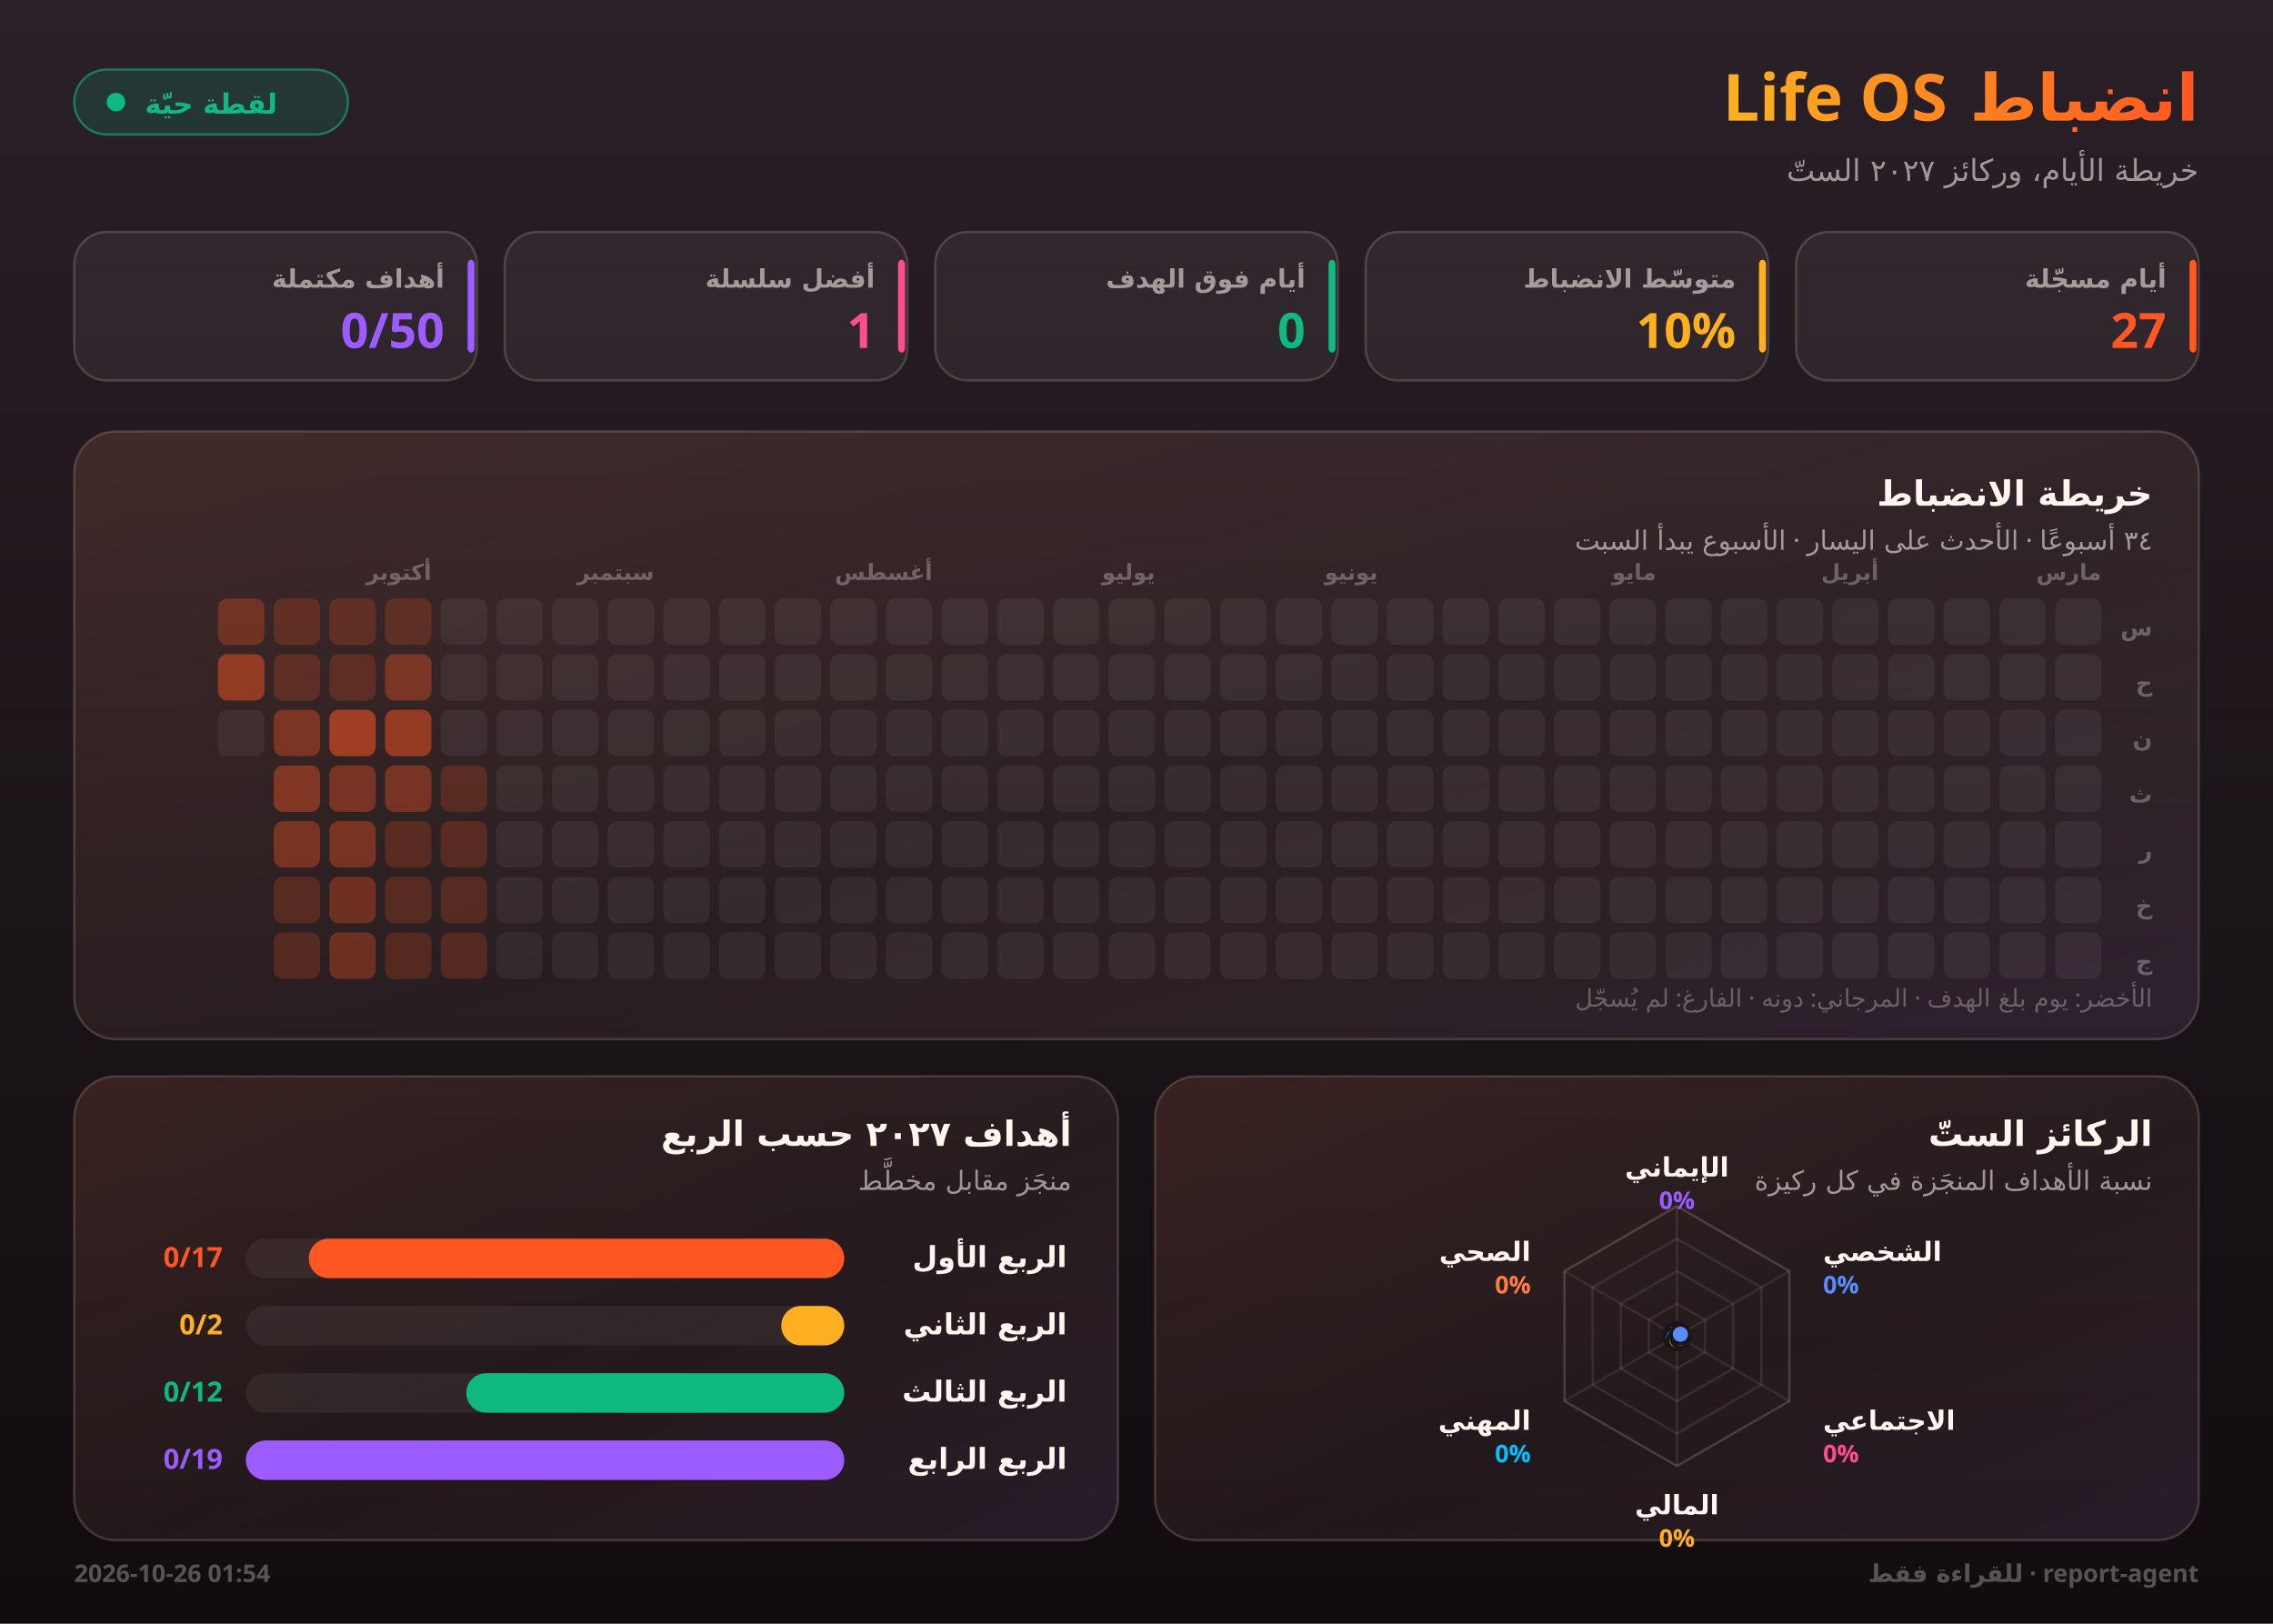
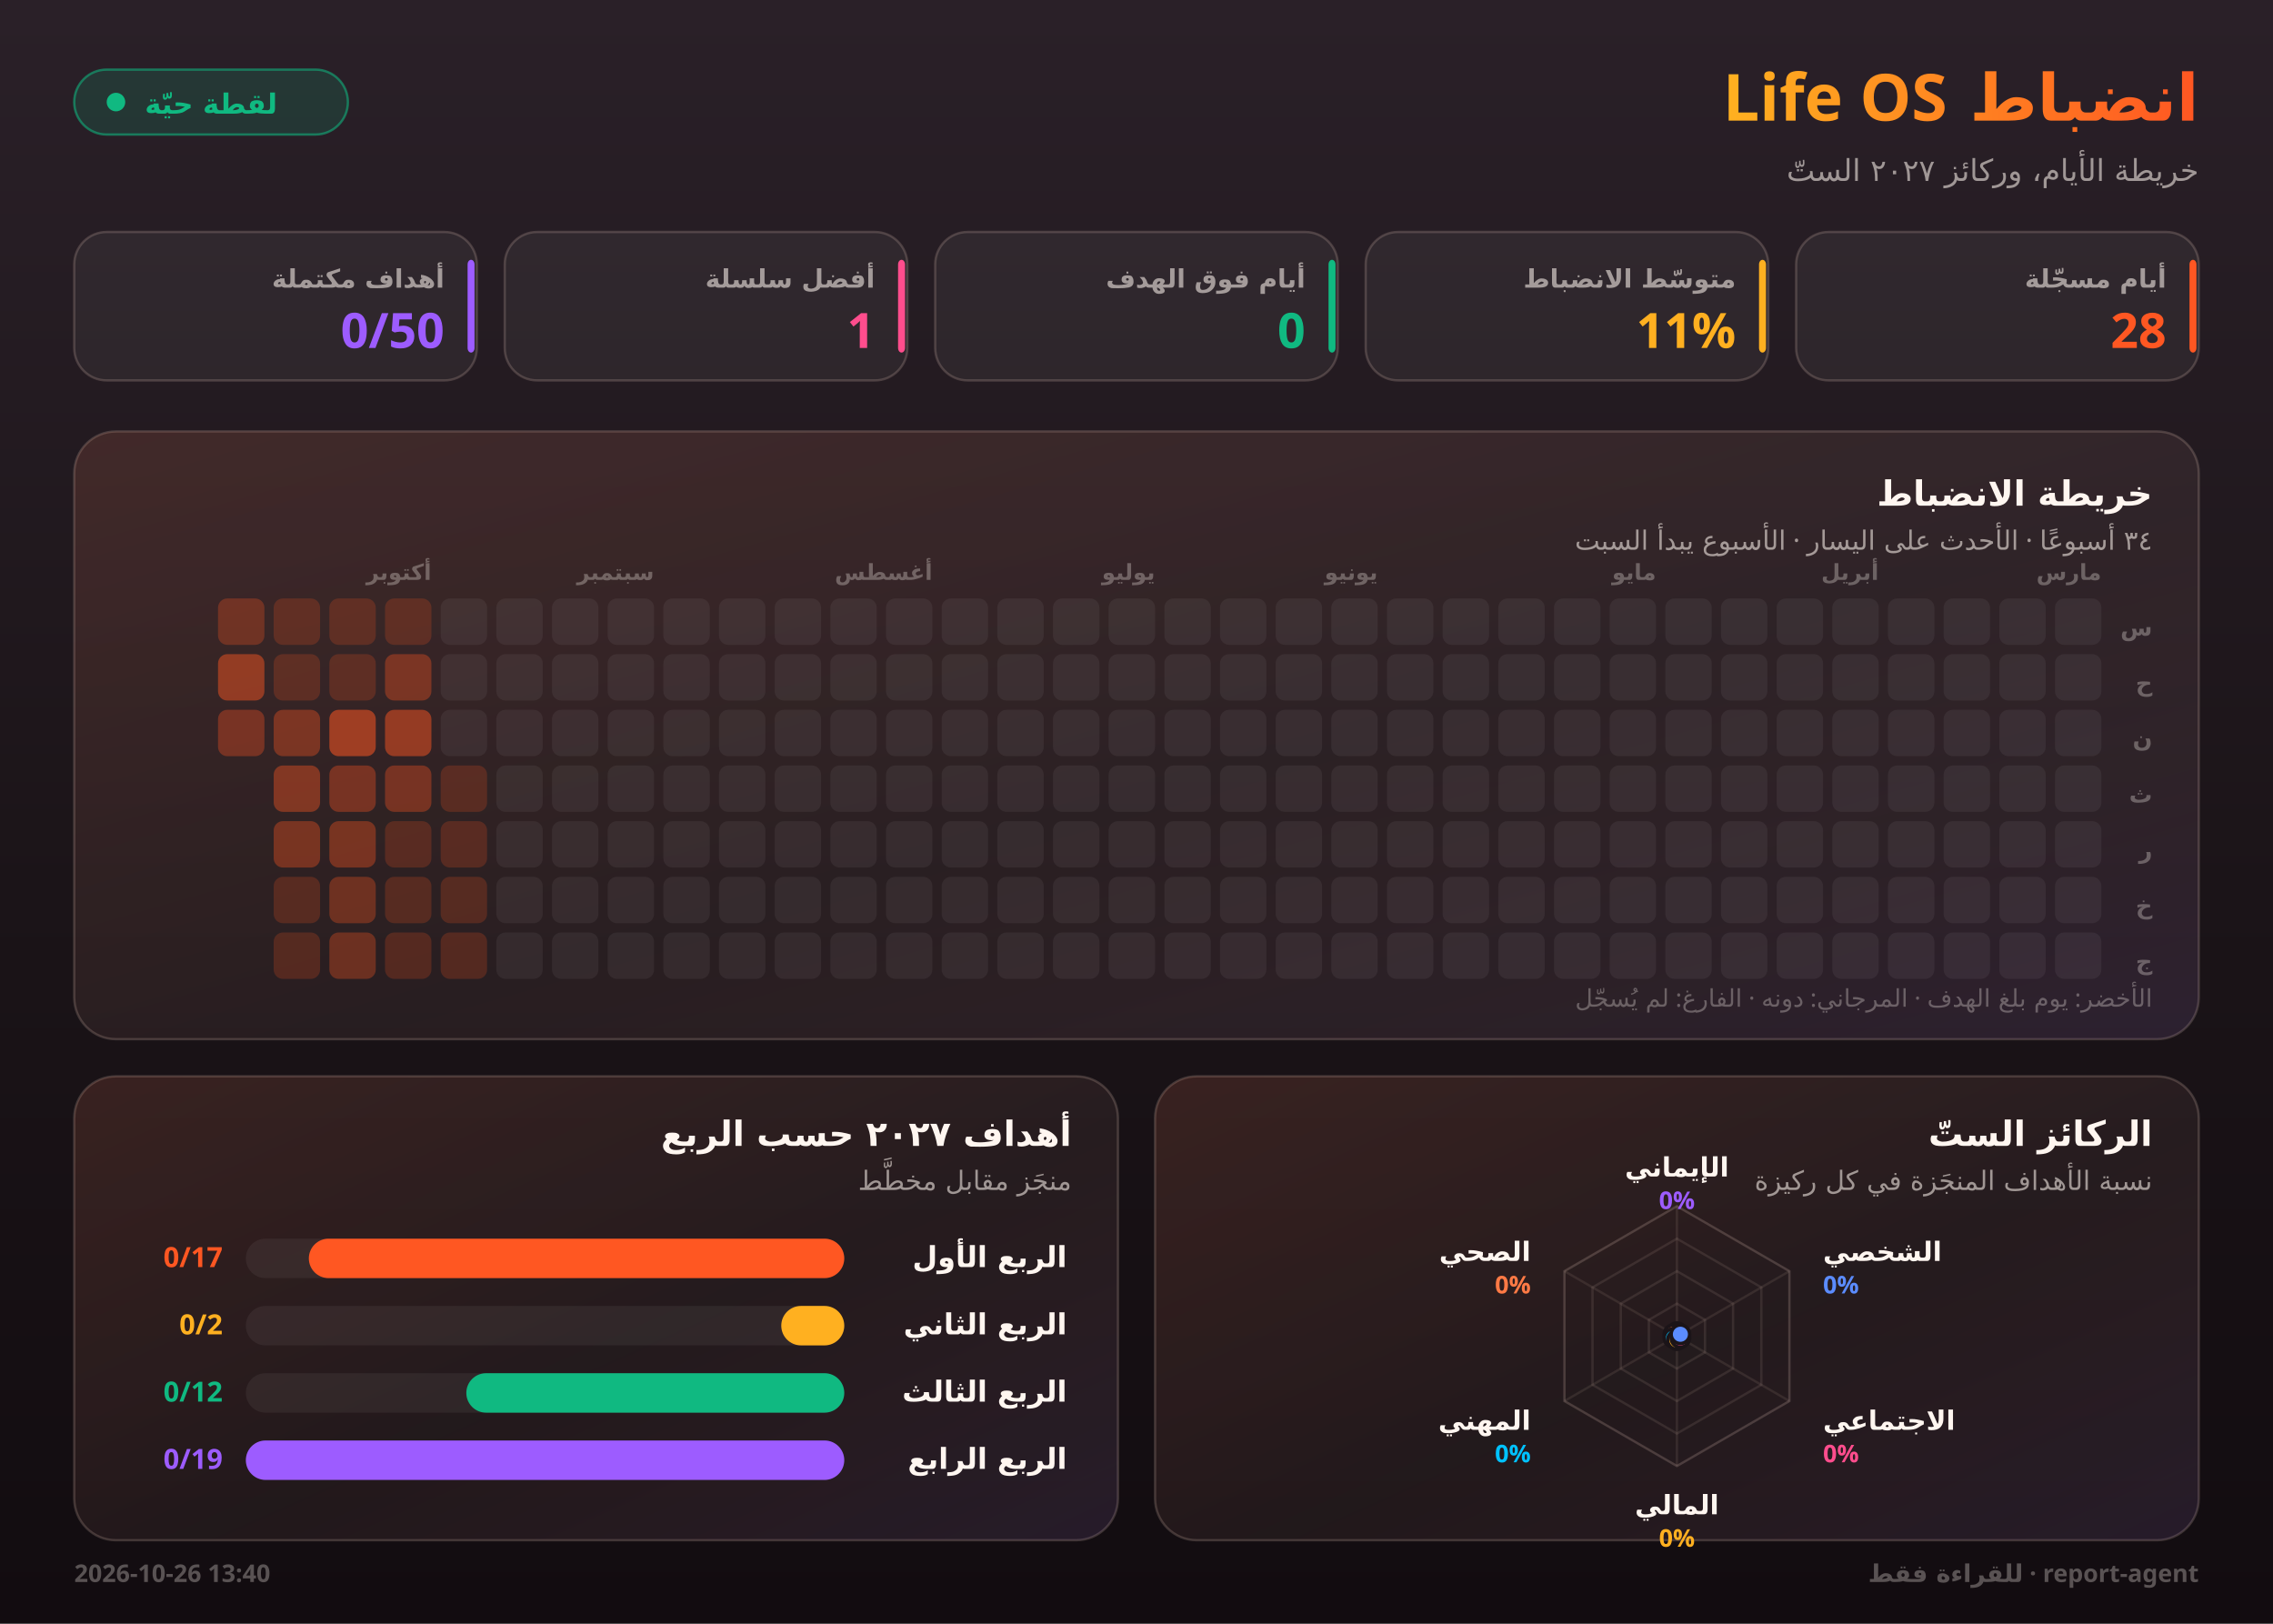
<svg xmlns="http://www.w3.org/2000/svg" width="980" height="700" viewBox="0 0 980 700" font-family="Tajawal, Cairo, 'Segoe UI', system-ui, sans-serif">
  <defs>
    <linearGradient id="sky" x1="0" y1="0" x2="0" y2="1">
      <stop offset="0%" stop-color="#2A2028" />
      <stop offset="55%" stop-color="#1B1418" />
      <stop offset="100%" stop-color="#120C10" />
    </linearGradient>
    <linearGradient id="sheen" x1="0" y1="0" x2="1" y2="1">
      <stop offset="0%" stop-color="#FF5722" stop-opacity="0.10" />
      <stop offset="55%" stop-color="#FF5722" stop-opacity="0.02" />
      <stop offset="100%" stop-color="#9D5CFF" stop-opacity="0.07" />
    </linearGradient>
    <linearGradient id="title" x1="1" y1="0" x2="0" y2="0">
      <stop offset="0%" stop-color="#FF5722" />
      <stop offset="100%" stop-color="#FFB020" />
    </linearGradient>
  </defs>
  <rect width="980" height="700" fill="url(#sky)" />
  <text x="948" y="52" fill="url(#title)" font-size="28" font-weight="800" text-anchor="start" style="direction:rtl;unicode-bidi:isolate">انضباط Life OS</text>
  <text x="948" y="78" fill="rgba(255,246,240,0.56)" font-size="13" font-weight="500" text-anchor="start" style="direction:rtl;unicode-bidi:isolate">خريطة الأيام، وركائز ٢٠٢٧ الستّ</text>
  <rect x="32" y="30" width="118" height="28" rx="14" fill="#10B981" fill-opacity="0.16" stroke="#10B981" stroke-opacity="0.55" />
  <circle cx="50" cy="44" r="4" fill="#10B981" />
  <text x="91" y="49" fill="#10B981" font-size="12" font-weight="700" text-anchor="middle" style="direction:rtl;unicode-bidi:isolate">لقطة حيّة</text>
  <rect x="774.4" y="100" width="173.6" height="64" rx="14" fill="rgba(255,255,255,0.05)" stroke="rgba(255,225,210,0.18)" />
  <rect x="944" y="112" width="3" height="40" rx="2" fill="#FF5722" />
  <text x="934" y="124" fill="rgba(255,246,240,0.56)" font-size="11" font-weight="600" text-anchor="start" style="direction:rtl;unicode-bidi:isolate">أيام مسجّلة</text>
-   <text x="934" y="150" fill="#FF5722" font-size="21" font-weight="800" text-anchor="end" style="direction:ltr;unicode-bidi:isolate">27</text>
+   <text x="934" y="150" fill="#FF5722" font-size="21" font-weight="800" text-anchor="end" style="direction:ltr;unicode-bidi:isolate">28</text>
  <rect x="588.8" y="100" width="173.6" height="64" rx="14" fill="rgba(255,255,255,0.05)" stroke="rgba(255,225,210,0.18)" />
  <rect x="758.4" y="112" width="3" height="40" rx="2" fill="#FFB020" />
  <text x="748.4" y="124" fill="rgba(255,246,240,0.56)" font-size="11" font-weight="600" text-anchor="start" style="direction:rtl;unicode-bidi:isolate">متوسّط الانضباط</text>
-   <text x="748.4" y="150" fill="#FFB020" font-size="21" font-weight="800" text-anchor="end" style="direction:ltr;unicode-bidi:isolate">10%</text>
+   <text x="748.4" y="150" fill="#FFB020" font-size="21" font-weight="800" text-anchor="end" style="direction:ltr;unicode-bidi:isolate">11%</text>
  <rect x="403.2" y="100" width="173.6" height="64" rx="14" fill="rgba(255,255,255,0.05)" stroke="rgba(255,225,210,0.18)" />
  <rect x="572.8" y="112" width="3" height="40" rx="2" fill="#10B981" />
  <text x="562.8" y="124" fill="rgba(255,246,240,0.56)" font-size="11" font-weight="600" text-anchor="start" style="direction:rtl;unicode-bidi:isolate">أيام فوق الهدف</text>
  <text x="562.8" y="150" fill="#10B981" font-size="21" font-weight="800" text-anchor="end" style="direction:ltr;unicode-bidi:isolate">0</text>
  <rect x="217.6" y="100" width="173.6" height="64" rx="14" fill="rgba(255,255,255,0.05)" stroke="rgba(255,225,210,0.18)" />
  <rect x="387.2" y="112" width="3" height="40" rx="2" fill="#FF4D8D" />
  <text x="377.2" y="124" fill="rgba(255,246,240,0.56)" font-size="11" font-weight="600" text-anchor="start" style="direction:rtl;unicode-bidi:isolate">أفضل سلسلة</text>
  <text x="377.2" y="150" fill="#FF4D8D" font-size="21" font-weight="800" text-anchor="end" style="direction:ltr;unicode-bidi:isolate">1</text>
  <rect x="32" y="100" width="173.6" height="64" rx="14" fill="rgba(255,255,255,0.05)" stroke="rgba(255,225,210,0.18)" />
  <rect x="201.6" y="112" width="3" height="40" rx="2" fill="#9D5CFF" />
  <text x="191.6" y="124" fill="rgba(255,246,240,0.56)" font-size="11" font-weight="600" text-anchor="start" style="direction:rtl;unicode-bidi:isolate">أهداف مكتملة</text>
  <text x="191.6" y="150" fill="#9D5CFF" font-size="21" font-weight="800" text-anchor="end" style="direction:ltr;unicode-bidi:isolate">0/50</text>
  <g>
    <rect x="32" y="186" width="916" height="262" rx="18" fill="rgba(255,255,255,0.045)" stroke="rgba(255,225,210,0.18)" />
    <rect x="32" y="186" width="916" height="262" rx="18" fill="url(#sheen)" />
  </g>
  <text x="928" y="218" fill="#FFF6F0" font-size="15" font-weight="700" text-anchor="start" style="direction:rtl;unicode-bidi:isolate">خريطة الانضباط</text>
  <text x="928" y="237" fill="rgba(255,246,240,0.56)" font-size="11.5" font-weight="500" text-anchor="start" style="direction:rtl;unicode-bidi:isolate">٣٤ أسبوعًا · الأحدث على اليسار · الأسبوع يبدأ السبت</text>
  <text x="928" y="274" fill="rgba(255,246,240,0.30)" font-size="10" font-weight="600" text-anchor="start" style="direction:rtl;unicode-bidi:isolate">س</text>
  <text x="928" y="298" fill="rgba(255,246,240,0.30)" font-size="10" font-weight="600" text-anchor="start" style="direction:rtl;unicode-bidi:isolate">ح</text>
  <text x="928" y="322" fill="rgba(255,246,240,0.30)" font-size="10" font-weight="600" text-anchor="start" style="direction:rtl;unicode-bidi:isolate">ن</text>
  <text x="928" y="346" fill="rgba(255,246,240,0.30)" font-size="10" font-weight="600" text-anchor="start" style="direction:rtl;unicode-bidi:isolate">ث</text>
  <text x="928" y="370" fill="rgba(255,246,240,0.30)" font-size="10" font-weight="600" text-anchor="start" style="direction:rtl;unicode-bidi:isolate">ر</text>
  <text x="928" y="394" fill="rgba(255,246,240,0.30)" font-size="10" font-weight="600" text-anchor="start" style="direction:rtl;unicode-bidi:isolate">خ</text>
  <text x="928" y="418" fill="rgba(255,246,240,0.30)" font-size="10" font-weight="600" text-anchor="start" style="direction:rtl;unicode-bidi:isolate">ج</text>
  <text x="906" y="250" fill="rgba(255,246,240,0.30)" font-size="9.5" font-weight="600" text-anchor="start" style="direction:rtl;unicode-bidi:isolate">مارس</text>
  <rect x="886" y="258" width="20" height="20" rx="4" fill="rgba(255,255,255,0.055)" fill-opacity="1.00" />
  <rect x="886" y="282" width="20" height="20" rx="4" fill="rgba(255,255,255,0.055)" fill-opacity="1.00" />
  <rect x="886" y="306" width="20" height="20" rx="4" fill="rgba(255,255,255,0.055)" fill-opacity="1.00" />
  <rect x="886" y="330" width="20" height="20" rx="4" fill="rgba(255,255,255,0.055)" fill-opacity="1.00" />
  <rect x="886" y="354" width="20" height="20" rx="4" fill="rgba(255,255,255,0.055)" fill-opacity="1.00" />
  <rect x="886" y="378" width="20" height="20" rx="4" fill="rgba(255,255,255,0.055)" fill-opacity="1.00" />
  <rect x="886" y="402" width="20" height="20" rx="4" fill="rgba(255,255,255,0.055)" fill-opacity="1.00" />
  <rect x="862" y="258" width="20" height="20" rx="4" fill="rgba(255,255,255,0.055)" fill-opacity="1.00" />
  <rect x="862" y="282" width="20" height="20" rx="4" fill="rgba(255,255,255,0.055)" fill-opacity="1.00" />
  <rect x="862" y="306" width="20" height="20" rx="4" fill="rgba(255,255,255,0.055)" fill-opacity="1.00" />
  <rect x="862" y="330" width="20" height="20" rx="4" fill="rgba(255,255,255,0.055)" fill-opacity="1.00" />
  <rect x="862" y="354" width="20" height="20" rx="4" fill="rgba(255,255,255,0.055)" fill-opacity="1.00" />
  <rect x="862" y="378" width="20" height="20" rx="4" fill="rgba(255,255,255,0.055)" fill-opacity="1.00" />
  <rect x="862" y="402" width="20" height="20" rx="4" fill="rgba(255,255,255,0.055)" fill-opacity="1.00" />
  <rect x="838" y="258" width="20" height="20" rx="4" fill="rgba(255,255,255,0.055)" fill-opacity="1.00" />
  <rect x="838" y="282" width="20" height="20" rx="4" fill="rgba(255,255,255,0.055)" fill-opacity="1.00" />
  <rect x="838" y="306" width="20" height="20" rx="4" fill="rgba(255,255,255,0.055)" fill-opacity="1.00" />
  <rect x="838" y="330" width="20" height="20" rx="4" fill="rgba(255,255,255,0.055)" fill-opacity="1.00" />
  <rect x="838" y="354" width="20" height="20" rx="4" fill="rgba(255,255,255,0.055)" fill-opacity="1.00" />
  <rect x="838" y="378" width="20" height="20" rx="4" fill="rgba(255,255,255,0.055)" fill-opacity="1.00" />
  <rect x="838" y="402" width="20" height="20" rx="4" fill="rgba(255,255,255,0.055)" fill-opacity="1.00" />
  <rect x="814" y="258" width="20" height="20" rx="4" fill="rgba(255,255,255,0.055)" fill-opacity="1.00" />
  <rect x="814" y="282" width="20" height="20" rx="4" fill="rgba(255,255,255,0.055)" fill-opacity="1.00" />
  <rect x="814" y="306" width="20" height="20" rx="4" fill="rgba(255,255,255,0.055)" fill-opacity="1.00" />
  <rect x="814" y="330" width="20" height="20" rx="4" fill="rgba(255,255,255,0.055)" fill-opacity="1.00" />
  <rect x="814" y="354" width="20" height="20" rx="4" fill="rgba(255,255,255,0.055)" fill-opacity="1.00" />
  <rect x="814" y="378" width="20" height="20" rx="4" fill="rgba(255,255,255,0.055)" fill-opacity="1.00" />
  <rect x="814" y="402" width="20" height="20" rx="4" fill="rgba(255,255,255,0.055)" fill-opacity="1.00" />
  <text x="810" y="250" fill="rgba(255,246,240,0.30)" font-size="9.5" font-weight="600" text-anchor="start" style="direction:rtl;unicode-bidi:isolate">أبريل</text>
  <rect x="790" y="258" width="20" height="20" rx="4" fill="rgba(255,255,255,0.055)" fill-opacity="1.00" />
  <rect x="790" y="282" width="20" height="20" rx="4" fill="rgba(255,255,255,0.055)" fill-opacity="1.00" />
  <rect x="790" y="306" width="20" height="20" rx="4" fill="rgba(255,255,255,0.055)" fill-opacity="1.00" />
  <rect x="790" y="330" width="20" height="20" rx="4" fill="rgba(255,255,255,0.055)" fill-opacity="1.00" />
  <rect x="790" y="354" width="20" height="20" rx="4" fill="rgba(255,255,255,0.055)" fill-opacity="1.00" />
  <rect x="790" y="378" width="20" height="20" rx="4" fill="rgba(255,255,255,0.055)" fill-opacity="1.00" />
  <rect x="790" y="402" width="20" height="20" rx="4" fill="rgba(255,255,255,0.055)" fill-opacity="1.00" />
  <rect x="766" y="258" width="20" height="20" rx="4" fill="rgba(255,255,255,0.055)" fill-opacity="1.00" />
  <rect x="766" y="282" width="20" height="20" rx="4" fill="rgba(255,255,255,0.055)" fill-opacity="1.00" />
  <rect x="766" y="306" width="20" height="20" rx="4" fill="rgba(255,255,255,0.055)" fill-opacity="1.00" />
  <rect x="766" y="330" width="20" height="20" rx="4" fill="rgba(255,255,255,0.055)" fill-opacity="1.00" />
  <rect x="766" y="354" width="20" height="20" rx="4" fill="rgba(255,255,255,0.055)" fill-opacity="1.00" />
  <rect x="766" y="378" width="20" height="20" rx="4" fill="rgba(255,255,255,0.055)" fill-opacity="1.00" />
  <rect x="766" y="402" width="20" height="20" rx="4" fill="rgba(255,255,255,0.055)" fill-opacity="1.00" />
  <rect x="742" y="258" width="20" height="20" rx="4" fill="rgba(255,255,255,0.055)" fill-opacity="1.00" />
  <rect x="742" y="282" width="20" height="20" rx="4" fill="rgba(255,255,255,0.055)" fill-opacity="1.00" />
  <rect x="742" y="306" width="20" height="20" rx="4" fill="rgba(255,255,255,0.055)" fill-opacity="1.00" />
  <rect x="742" y="330" width="20" height="20" rx="4" fill="rgba(255,255,255,0.055)" fill-opacity="1.00" />
  <rect x="742" y="354" width="20" height="20" rx="4" fill="rgba(255,255,255,0.055)" fill-opacity="1.00" />
  <rect x="742" y="378" width="20" height="20" rx="4" fill="rgba(255,255,255,0.055)" fill-opacity="1.00" />
  <rect x="742" y="402" width="20" height="20" rx="4" fill="rgba(255,255,255,0.055)" fill-opacity="1.00" />
  <rect x="718" y="258" width="20" height="20" rx="4" fill="rgba(255,255,255,0.055)" fill-opacity="1.00" />
  <rect x="718" y="282" width="20" height="20" rx="4" fill="rgba(255,255,255,0.055)" fill-opacity="1.00" />
  <rect x="718" y="306" width="20" height="20" rx="4" fill="rgba(255,255,255,0.055)" fill-opacity="1.00" />
  <rect x="718" y="330" width="20" height="20" rx="4" fill="rgba(255,255,255,0.055)" fill-opacity="1.00" />
  <rect x="718" y="354" width="20" height="20" rx="4" fill="rgba(255,255,255,0.055)" fill-opacity="1.00" />
  <rect x="718" y="378" width="20" height="20" rx="4" fill="rgba(255,255,255,0.055)" fill-opacity="1.00" />
  <rect x="718" y="402" width="20" height="20" rx="4" fill="rgba(255,255,255,0.055)" fill-opacity="1.00" />
  <text x="714" y="250" fill="rgba(255,246,240,0.30)" font-size="9.5" font-weight="600" text-anchor="start" style="direction:rtl;unicode-bidi:isolate">مايو</text>
  <rect x="694" y="258" width="20" height="20" rx="4" fill="rgba(255,255,255,0.055)" fill-opacity="1.00" />
  <rect x="694" y="282" width="20" height="20" rx="4" fill="rgba(255,255,255,0.055)" fill-opacity="1.00" />
  <rect x="694" y="306" width="20" height="20" rx="4" fill="rgba(255,255,255,0.055)" fill-opacity="1.00" />
  <rect x="694" y="330" width="20" height="20" rx="4" fill="rgba(255,255,255,0.055)" fill-opacity="1.00" />
  <rect x="694" y="354" width="20" height="20" rx="4" fill="rgba(255,255,255,0.055)" fill-opacity="1.00" />
  <rect x="694" y="378" width="20" height="20" rx="4" fill="rgba(255,255,255,0.055)" fill-opacity="1.00" />
  <rect x="694" y="402" width="20" height="20" rx="4" fill="rgba(255,255,255,0.055)" fill-opacity="1.00" />
  <rect x="670" y="258" width="20" height="20" rx="4" fill="rgba(255,255,255,0.055)" fill-opacity="1.00" />
  <rect x="670" y="282" width="20" height="20" rx="4" fill="rgba(255,255,255,0.055)" fill-opacity="1.00" />
  <rect x="670" y="306" width="20" height="20" rx="4" fill="rgba(255,255,255,0.055)" fill-opacity="1.00" />
  <rect x="670" y="330" width="20" height="20" rx="4" fill="rgba(255,255,255,0.055)" fill-opacity="1.00" />
  <rect x="670" y="354" width="20" height="20" rx="4" fill="rgba(255,255,255,0.055)" fill-opacity="1.00" />
  <rect x="670" y="378" width="20" height="20" rx="4" fill="rgba(255,255,255,0.055)" fill-opacity="1.00" />
  <rect x="670" y="402" width="20" height="20" rx="4" fill="rgba(255,255,255,0.055)" fill-opacity="1.00" />
  <rect x="646" y="258" width="20" height="20" rx="4" fill="rgba(255,255,255,0.055)" fill-opacity="1.00" />
  <rect x="646" y="282" width="20" height="20" rx="4" fill="rgba(255,255,255,0.055)" fill-opacity="1.00" />
  <rect x="646" y="306" width="20" height="20" rx="4" fill="rgba(255,255,255,0.055)" fill-opacity="1.00" />
  <rect x="646" y="330" width="20" height="20" rx="4" fill="rgba(255,255,255,0.055)" fill-opacity="1.00" />
  <rect x="646" y="354" width="20" height="20" rx="4" fill="rgba(255,255,255,0.055)" fill-opacity="1.00" />
  <rect x="646" y="378" width="20" height="20" rx="4" fill="rgba(255,255,255,0.055)" fill-opacity="1.00" />
  <rect x="646" y="402" width="20" height="20" rx="4" fill="rgba(255,255,255,0.055)" fill-opacity="1.00" />
  <rect x="622" y="258" width="20" height="20" rx="4" fill="rgba(255,255,255,0.055)" fill-opacity="1.00" />
  <rect x="622" y="282" width="20" height="20" rx="4" fill="rgba(255,255,255,0.055)" fill-opacity="1.00" />
  <rect x="622" y="306" width="20" height="20" rx="4" fill="rgba(255,255,255,0.055)" fill-opacity="1.00" />
  <rect x="622" y="330" width="20" height="20" rx="4" fill="rgba(255,255,255,0.055)" fill-opacity="1.00" />
  <rect x="622" y="354" width="20" height="20" rx="4" fill="rgba(255,255,255,0.055)" fill-opacity="1.00" />
  <rect x="622" y="378" width="20" height="20" rx="4" fill="rgba(255,255,255,0.055)" fill-opacity="1.00" />
  <rect x="622" y="402" width="20" height="20" rx="4" fill="rgba(255,255,255,0.055)" fill-opacity="1.00" />
  <rect x="598" y="258" width="20" height="20" rx="4" fill="rgba(255,255,255,0.055)" fill-opacity="1.00" />
  <rect x="598" y="282" width="20" height="20" rx="4" fill="rgba(255,255,255,0.055)" fill-opacity="1.00" />
  <rect x="598" y="306" width="20" height="20" rx="4" fill="rgba(255,255,255,0.055)" fill-opacity="1.00" />
  <rect x="598" y="330" width="20" height="20" rx="4" fill="rgba(255,255,255,0.055)" fill-opacity="1.00" />
  <rect x="598" y="354" width="20" height="20" rx="4" fill="rgba(255,255,255,0.055)" fill-opacity="1.00" />
  <rect x="598" y="378" width="20" height="20" rx="4" fill="rgba(255,255,255,0.055)" fill-opacity="1.00" />
  <rect x="598" y="402" width="20" height="20" rx="4" fill="rgba(255,255,255,0.055)" fill-opacity="1.00" />
  <text x="594" y="250" fill="rgba(255,246,240,0.30)" font-size="9.5" font-weight="600" text-anchor="start" style="direction:rtl;unicode-bidi:isolate">يونيو</text>
  <rect x="574" y="258" width="20" height="20" rx="4" fill="rgba(255,255,255,0.055)" fill-opacity="1.00" />
  <rect x="574" y="282" width="20" height="20" rx="4" fill="rgba(255,255,255,0.055)" fill-opacity="1.00" />
  <rect x="574" y="306" width="20" height="20" rx="4" fill="rgba(255,255,255,0.055)" fill-opacity="1.00" />
  <rect x="574" y="330" width="20" height="20" rx="4" fill="rgba(255,255,255,0.055)" fill-opacity="1.00" />
  <rect x="574" y="354" width="20" height="20" rx="4" fill="rgba(255,255,255,0.055)" fill-opacity="1.00" />
  <rect x="574" y="378" width="20" height="20" rx="4" fill="rgba(255,255,255,0.055)" fill-opacity="1.00" />
  <rect x="574" y="402" width="20" height="20" rx="4" fill="rgba(255,255,255,0.055)" fill-opacity="1.00" />
  <rect x="550" y="258" width="20" height="20" rx="4" fill="rgba(255,255,255,0.055)" fill-opacity="1.00" />
  <rect x="550" y="282" width="20" height="20" rx="4" fill="rgba(255,255,255,0.055)" fill-opacity="1.00" />
  <rect x="550" y="306" width="20" height="20" rx="4" fill="rgba(255,255,255,0.055)" fill-opacity="1.00" />
  <rect x="550" y="330" width="20" height="20" rx="4" fill="rgba(255,255,255,0.055)" fill-opacity="1.00" />
  <rect x="550" y="354" width="20" height="20" rx="4" fill="rgba(255,255,255,0.055)" fill-opacity="1.00" />
  <rect x="550" y="378" width="20" height="20" rx="4" fill="rgba(255,255,255,0.055)" fill-opacity="1.00" />
  <rect x="550" y="402" width="20" height="20" rx="4" fill="rgba(255,255,255,0.055)" fill-opacity="1.00" />
  <rect x="526" y="258" width="20" height="20" rx="4" fill="rgba(255,255,255,0.055)" fill-opacity="1.00" />
  <rect x="526" y="282" width="20" height="20" rx="4" fill="rgba(255,255,255,0.055)" fill-opacity="1.00" />
  <rect x="526" y="306" width="20" height="20" rx="4" fill="rgba(255,255,255,0.055)" fill-opacity="1.00" />
  <rect x="526" y="330" width="20" height="20" rx="4" fill="rgba(255,255,255,0.055)" fill-opacity="1.00" />
  <rect x="526" y="354" width="20" height="20" rx="4" fill="rgba(255,255,255,0.055)" fill-opacity="1.00" />
  <rect x="526" y="378" width="20" height="20" rx="4" fill="rgba(255,255,255,0.055)" fill-opacity="1.00" />
  <rect x="526" y="402" width="20" height="20" rx="4" fill="rgba(255,255,255,0.055)" fill-opacity="1.00" />
  <rect x="502" y="258" width="20" height="20" rx="4" fill="rgba(255,255,255,0.055)" fill-opacity="1.00" />
  <rect x="502" y="282" width="20" height="20" rx="4" fill="rgba(255,255,255,0.055)" fill-opacity="1.00" />
  <rect x="502" y="306" width="20" height="20" rx="4" fill="rgba(255,255,255,0.055)" fill-opacity="1.00" />
  <rect x="502" y="330" width="20" height="20" rx="4" fill="rgba(255,255,255,0.055)" fill-opacity="1.00" />
  <rect x="502" y="354" width="20" height="20" rx="4" fill="rgba(255,255,255,0.055)" fill-opacity="1.00" />
  <rect x="502" y="378" width="20" height="20" rx="4" fill="rgba(255,255,255,0.055)" fill-opacity="1.00" />
  <rect x="502" y="402" width="20" height="20" rx="4" fill="rgba(255,255,255,0.055)" fill-opacity="1.00" />
  <text x="498" y="250" fill="rgba(255,246,240,0.30)" font-size="9.5" font-weight="600" text-anchor="start" style="direction:rtl;unicode-bidi:isolate">يوليو</text>
  <rect x="478" y="258" width="20" height="20" rx="4" fill="rgba(255,255,255,0.055)" fill-opacity="1.00" />
  <rect x="478" y="282" width="20" height="20" rx="4" fill="rgba(255,255,255,0.055)" fill-opacity="1.00" />
  <rect x="478" y="306" width="20" height="20" rx="4" fill="rgba(255,255,255,0.055)" fill-opacity="1.00" />
  <rect x="478" y="330" width="20" height="20" rx="4" fill="rgba(255,255,255,0.055)" fill-opacity="1.00" />
  <rect x="478" y="354" width="20" height="20" rx="4" fill="rgba(255,255,255,0.055)" fill-opacity="1.00" />
  <rect x="478" y="378" width="20" height="20" rx="4" fill="rgba(255,255,255,0.055)" fill-opacity="1.00" />
  <rect x="478" y="402" width="20" height="20" rx="4" fill="rgba(255,255,255,0.055)" fill-opacity="1.00" />
  <rect x="454" y="258" width="20" height="20" rx="4" fill="rgba(255,255,255,0.055)" fill-opacity="1.00" />
  <rect x="454" y="282" width="20" height="20" rx="4" fill="rgba(255,255,255,0.055)" fill-opacity="1.00" />
  <rect x="454" y="306" width="20" height="20" rx="4" fill="rgba(255,255,255,0.055)" fill-opacity="1.00" />
  <rect x="454" y="330" width="20" height="20" rx="4" fill="rgba(255,255,255,0.055)" fill-opacity="1.00" />
  <rect x="454" y="354" width="20" height="20" rx="4" fill="rgba(255,255,255,0.055)" fill-opacity="1.00" />
  <rect x="454" y="378" width="20" height="20" rx="4" fill="rgba(255,255,255,0.055)" fill-opacity="1.00" />
  <rect x="454" y="402" width="20" height="20" rx="4" fill="rgba(255,255,255,0.055)" fill-opacity="1.00" />
  <rect x="430" y="258" width="20" height="20" rx="4" fill="rgba(255,255,255,0.055)" fill-opacity="1.00" />
  <rect x="430" y="282" width="20" height="20" rx="4" fill="rgba(255,255,255,0.055)" fill-opacity="1.00" />
  <rect x="430" y="306" width="20" height="20" rx="4" fill="rgba(255,255,255,0.055)" fill-opacity="1.00" />
  <rect x="430" y="330" width="20" height="20" rx="4" fill="rgba(255,255,255,0.055)" fill-opacity="1.00" />
  <rect x="430" y="354" width="20" height="20" rx="4" fill="rgba(255,255,255,0.055)" fill-opacity="1.00" />
  <rect x="430" y="378" width="20" height="20" rx="4" fill="rgba(255,255,255,0.055)" fill-opacity="1.00" />
  <rect x="430" y="402" width="20" height="20" rx="4" fill="rgba(255,255,255,0.055)" fill-opacity="1.00" />
  <rect x="406" y="258" width="20" height="20" rx="4" fill="rgba(255,255,255,0.055)" fill-opacity="1.00" />
  <rect x="406" y="282" width="20" height="20" rx="4" fill="rgba(255,255,255,0.055)" fill-opacity="1.00" />
  <rect x="406" y="306" width="20" height="20" rx="4" fill="rgba(255,255,255,0.055)" fill-opacity="1.00" />
  <rect x="406" y="330" width="20" height="20" rx="4" fill="rgba(255,255,255,0.055)" fill-opacity="1.00" />
  <rect x="406" y="354" width="20" height="20" rx="4" fill="rgba(255,255,255,0.055)" fill-opacity="1.00" />
  <rect x="406" y="378" width="20" height="20" rx="4" fill="rgba(255,255,255,0.055)" fill-opacity="1.00" />
  <rect x="406" y="402" width="20" height="20" rx="4" fill="rgba(255,255,255,0.055)" fill-opacity="1.00" />
  <text x="402" y="250" fill="rgba(255,246,240,0.30)" font-size="9.5" font-weight="600" text-anchor="start" style="direction:rtl;unicode-bidi:isolate">أغسطس</text>
  <rect x="382" y="258" width="20" height="20" rx="4" fill="rgba(255,255,255,0.055)" fill-opacity="1.00" />
  <rect x="382" y="282" width="20" height="20" rx="4" fill="rgba(255,255,255,0.055)" fill-opacity="1.00" />
  <rect x="382" y="306" width="20" height="20" rx="4" fill="rgba(255,255,255,0.055)" fill-opacity="1.00" />
  <rect x="382" y="330" width="20" height="20" rx="4" fill="rgba(255,255,255,0.055)" fill-opacity="1.00" />
  <rect x="382" y="354" width="20" height="20" rx="4" fill="rgba(255,255,255,0.055)" fill-opacity="1.00" />
  <rect x="382" y="378" width="20" height="20" rx="4" fill="rgba(255,255,255,0.055)" fill-opacity="1.00" />
  <rect x="382" y="402" width="20" height="20" rx="4" fill="rgba(255,255,255,0.055)" fill-opacity="1.00" />
  <rect x="358" y="258" width="20" height="20" rx="4" fill="rgba(255,255,255,0.055)" fill-opacity="1.00" />
  <rect x="358" y="282" width="20" height="20" rx="4" fill="rgba(255,255,255,0.055)" fill-opacity="1.00" />
  <rect x="358" y="306" width="20" height="20" rx="4" fill="rgba(255,255,255,0.055)" fill-opacity="1.00" />
  <rect x="358" y="330" width="20" height="20" rx="4" fill="rgba(255,255,255,0.055)" fill-opacity="1.00" />
  <rect x="358" y="354" width="20" height="20" rx="4" fill="rgba(255,255,255,0.055)" fill-opacity="1.00" />
  <rect x="358" y="378" width="20" height="20" rx="4" fill="rgba(255,255,255,0.055)" fill-opacity="1.00" />
  <rect x="358" y="402" width="20" height="20" rx="4" fill="rgba(255,255,255,0.055)" fill-opacity="1.00" />
  <rect x="334" y="258" width="20" height="20" rx="4" fill="rgba(255,255,255,0.055)" fill-opacity="1.00" />
  <rect x="334" y="282" width="20" height="20" rx="4" fill="rgba(255,255,255,0.055)" fill-opacity="1.00" />
  <rect x="334" y="306" width="20" height="20" rx="4" fill="rgba(255,255,255,0.055)" fill-opacity="1.00" />
  <rect x="334" y="330" width="20" height="20" rx="4" fill="rgba(255,255,255,0.055)" fill-opacity="1.00" />
  <rect x="334" y="354" width="20" height="20" rx="4" fill="rgba(255,255,255,0.055)" fill-opacity="1.00" />
  <rect x="334" y="378" width="20" height="20" rx="4" fill="rgba(255,255,255,0.055)" fill-opacity="1.00" />
  <rect x="334" y="402" width="20" height="20" rx="4" fill="rgba(255,255,255,0.055)" fill-opacity="1.00" />
  <rect x="310" y="258" width="20" height="20" rx="4" fill="rgba(255,255,255,0.055)" fill-opacity="1.00" />
  <rect x="310" y="282" width="20" height="20" rx="4" fill="rgba(255,255,255,0.055)" fill-opacity="1.00" />
  <rect x="310" y="306" width="20" height="20" rx="4" fill="rgba(255,255,255,0.055)" fill-opacity="1.00" />
  <rect x="310" y="330" width="20" height="20" rx="4" fill="rgba(255,255,255,0.055)" fill-opacity="1.00" />
  <rect x="310" y="354" width="20" height="20" rx="4" fill="rgba(255,255,255,0.055)" fill-opacity="1.00" />
  <rect x="310" y="378" width="20" height="20" rx="4" fill="rgba(255,255,255,0.055)" fill-opacity="1.00" />
  <rect x="310" y="402" width="20" height="20" rx="4" fill="rgba(255,255,255,0.055)" fill-opacity="1.00" />
  <rect x="286" y="258" width="20" height="20" rx="4" fill="rgba(255,255,255,0.055)" fill-opacity="1.00" />
  <rect x="286" y="282" width="20" height="20" rx="4" fill="rgba(255,255,255,0.055)" fill-opacity="1.00" />
  <rect x="286" y="306" width="20" height="20" rx="4" fill="rgba(255,255,255,0.055)" fill-opacity="1.00" />
  <rect x="286" y="330" width="20" height="20" rx="4" fill="rgba(255,255,255,0.055)" fill-opacity="1.00" />
  <rect x="286" y="354" width="20" height="20" rx="4" fill="rgba(255,255,255,0.055)" fill-opacity="1.00" />
  <rect x="286" y="378" width="20" height="20" rx="4" fill="rgba(255,255,255,0.055)" fill-opacity="1.00" />
  <rect x="286" y="402" width="20" height="20" rx="4" fill="rgba(255,255,255,0.055)" fill-opacity="1.00" />
  <text x="282" y="250" fill="rgba(255,246,240,0.30)" font-size="9.5" font-weight="600" text-anchor="start" style="direction:rtl;unicode-bidi:isolate">سبتمبر</text>
  <rect x="262" y="258" width="20" height="20" rx="4" fill="rgba(255,255,255,0.055)" fill-opacity="1.00" />
  <rect x="262" y="282" width="20" height="20" rx="4" fill="rgba(255,255,255,0.055)" fill-opacity="1.00" />
  <rect x="262" y="306" width="20" height="20" rx="4" fill="rgba(255,255,255,0.055)" fill-opacity="1.00" />
  <rect x="262" y="330" width="20" height="20" rx="4" fill="rgba(255,255,255,0.055)" fill-opacity="1.00" />
  <rect x="262" y="354" width="20" height="20" rx="4" fill="rgba(255,255,255,0.055)" fill-opacity="1.00" />
  <rect x="262" y="378" width="20" height="20" rx="4" fill="rgba(255,255,255,0.055)" fill-opacity="1.00" />
  <rect x="262" y="402" width="20" height="20" rx="4" fill="rgba(255,255,255,0.055)" fill-opacity="1.00" />
  <rect x="238" y="258" width="20" height="20" rx="4" fill="rgba(255,255,255,0.055)" fill-opacity="1.00" />
  <rect x="238" y="282" width="20" height="20" rx="4" fill="rgba(255,255,255,0.055)" fill-opacity="1.00" />
  <rect x="238" y="306" width="20" height="20" rx="4" fill="rgba(255,255,255,0.055)" fill-opacity="1.00" />
  <rect x="238" y="330" width="20" height="20" rx="4" fill="rgba(255,255,255,0.055)" fill-opacity="1.00" />
  <rect x="238" y="354" width="20" height="20" rx="4" fill="rgba(255,255,255,0.055)" fill-opacity="1.00" />
  <rect x="238" y="378" width="20" height="20" rx="4" fill="rgba(255,255,255,0.055)" fill-opacity="1.00" />
  <rect x="238" y="402" width="20" height="20" rx="4" fill="rgba(255,255,255,0.055)" fill-opacity="1.00" />
  <rect x="214" y="258" width="20" height="20" rx="4" fill="rgba(255,255,255,0.055)" fill-opacity="1.00" />
  <rect x="214" y="282" width="20" height="20" rx="4" fill="rgba(255,255,255,0.055)" fill-opacity="1.00" />
  <rect x="214" y="306" width="20" height="20" rx="4" fill="rgba(255,255,255,0.055)" fill-opacity="1.00" />
  <rect x="214" y="330" width="20" height="20" rx="4" fill="rgba(255,255,255,0.055)" fill-opacity="1.00" />
  <rect x="214" y="354" width="20" height="20" rx="4" fill="rgba(255,255,255,0.055)" fill-opacity="1.00" />
  <rect x="214" y="378" width="20" height="20" rx="4" fill="rgba(255,255,255,0.055)" fill-opacity="1.00" />
  <rect x="214" y="402" width="20" height="20" rx="4" fill="rgba(255,255,255,0.055)" fill-opacity="1.00" />
  <rect x="190" y="258" width="20" height="20" rx="4" fill="rgba(255,255,255,0.055)" fill-opacity="1.00" />
  <rect x="190" y="282" width="20" height="20" rx="4" fill="rgba(255,255,255,0.055)" fill-opacity="1.00" />
  <rect x="190" y="306" width="20" height="20" rx="4" fill="rgba(255,255,255,0.055)" fill-opacity="1.00" />
  <rect x="190" y="330" width="20" height="20" rx="4" fill="#FF5722" fill-opacity="0.20" />
  <rect x="190" y="354" width="20" height="20" rx="4" fill="#FF5722" fill-opacity="0.20" />
  <rect x="190" y="378" width="20" height="20" rx="4" fill="#FF5722" fill-opacity="0.20" />
  <rect x="190" y="402" width="20" height="20" rx="4" fill="#FF5722" fill-opacity="0.20" />
  <text x="186" y="250" fill="rgba(255,246,240,0.30)" font-size="9.5" font-weight="600" text-anchor="start" style="direction:rtl;unicode-bidi:isolate">أكتوبر</text>
  <rect x="166" y="258" width="20" height="20" rx="4" fill="#FF5722" fill-opacity="0.20" />
  <rect x="166" y="282" width="20" height="20" rx="4" fill="#FF5722" fill-opacity="0.34" />
  <rect x="166" y="306" width="20" height="20" rx="4" fill="#FF5722" fill-opacity="0.48" />
  <rect x="166" y="330" width="20" height="20" rx="4" fill="#FF5722" fill-opacity="0.34" />
  <rect x="166" y="354" width="20" height="20" rx="4" fill="#FF5722" fill-opacity="0.20" />
  <rect x="166" y="378" width="20" height="20" rx="4" fill="#FF5722" fill-opacity="0.20" />
  <rect x="166" y="402" width="20" height="20" rx="4" fill="#FF5722" fill-opacity="0.20" />
  <rect x="142" y="258" width="20" height="20" rx="4" fill="#FF5722" fill-opacity="0.20" />
  <rect x="142" y="282" width="20" height="20" rx="4" fill="#FF5722" fill-opacity="0.20" />
  <rect x="142" y="306" width="20" height="20" rx="4" fill="#FF5722" fill-opacity="0.53" />
  <rect x="142" y="330" width="20" height="20" rx="4" fill="#FF5722" fill-opacity="0.34" />
  <rect x="142" y="354" width="20" height="20" rx="4" fill="#FF5722" fill-opacity="0.35" />
  <rect x="142" y="378" width="20" height="20" rx="4" fill="#FF5722" fill-opacity="0.31" />
  <rect x="142" y="402" width="20" height="20" rx="4" fill="#FF5722" fill-opacity="0.31" />
  <rect x="118" y="258" width="20" height="20" rx="4" fill="#FF5722" fill-opacity="0.20" />
  <rect x="118" y="282" width="20" height="20" rx="4" fill="#FF5722" fill-opacity="0.20" />
  <rect x="118" y="306" width="20" height="20" rx="4" fill="#FF5722" fill-opacity="0.35" />
  <rect x="118" y="330" width="20" height="20" rx="4" fill="#FF5722" fill-opacity="0.39" />
  <rect x="118" y="354" width="20" height="20" rx="4" fill="#FF5722" fill-opacity="0.35" />
  <rect x="118" y="378" width="20" height="20" rx="4" fill="#FF5722" fill-opacity="0.20" />
  <rect x="118" y="402" width="20" height="20" rx="4" fill="#FF5722" fill-opacity="0.20" />
  <rect x="94" y="258" width="20" height="20" rx="4" fill="#FF5722" fill-opacity="0.28" />
  <rect x="94" y="282" width="20" height="20" rx="4" fill="#FF5722" fill-opacity="0.46" />
-   <rect x="94" y="306" width="20" height="20" rx="4" fill="rgba(255,255,255,0.055)" fill-opacity="1.00" />
+   <rect x="94" y="306" width="20" height="20" rx="4" fill="#FF5722" fill-opacity="0.33" />
  <text x="928" y="434" fill="rgba(255,246,240,0.30)" font-size="10.5" font-weight="500" text-anchor="start" style="direction:rtl;unicode-bidi:isolate">الأخضر: يوم بلغ الهدف · المرجاني: دونه · الفارغ: لم يُسجّل</text>
  <g>
    <rect x="32" y="464" width="450" height="200" rx="18" fill="rgba(255,255,255,0.045)" stroke="rgba(255,225,210,0.18)" />
    <rect x="32" y="464" width="450" height="200" rx="18" fill="url(#sheen)" />
  </g>
  <text x="462" y="494" fill="#FFF6F0" font-size="15" font-weight="700" text-anchor="start" style="direction:rtl;unicode-bidi:isolate">أهداف ٢٠٢٧ حسب الربع</text>
  <text x="462" y="513" fill="rgba(255,246,240,0.56)" font-size="11.5" font-weight="500" text-anchor="start" style="direction:rtl;unicode-bidi:isolate">منجَز مقابل مخطَّط</text>
  <text x="460" y="546.24" fill="#FFF6F0" font-size="12.5" font-weight="600" text-anchor="start" style="direction:rtl;unicode-bidi:isolate">الربع الأول</text>
  <rect x="106" y="534" width="258" height="17" rx="8.5" fill="rgba(255,255,255,0.055)" />
  <rect x="133.158" y="534" width="230.842" height="17" rx="8.5" fill="#FF5722" />
  <text x="96" y="546.24" fill="#FF5722" font-size="12" font-weight="700" text-anchor="end" style="direction:ltr;unicode-bidi:isolate">0/17</text>
  <text x="460" y="575.24" fill="#FFF6F0" font-size="12.5" font-weight="600" text-anchor="start" style="direction:rtl;unicode-bidi:isolate">الربع الثاني</text>
  <rect x="106" y="563" width="258" height="17" rx="8.5" fill="rgba(255,255,255,0.055)" />
  <rect x="336.842" y="563" width="27.158" height="17" rx="8.5" fill="#FFB020" />
  <text x="96" y="575.24" fill="#FFB020" font-size="12" font-weight="700" text-anchor="end" style="direction:ltr;unicode-bidi:isolate">0/2</text>
  <text x="460" y="604.24" fill="#FFF6F0" font-size="12.5" font-weight="600" text-anchor="start" style="direction:rtl;unicode-bidi:isolate">الربع الثالث</text>
  <rect x="106" y="592" width="258" height="17" rx="8.5" fill="rgba(255,255,255,0.055)" />
  <rect x="201.053" y="592" width="162.947" height="17" rx="8.5" fill="#10B981" />
  <text x="96" y="604.24" fill="#10B981" font-size="12" font-weight="700" text-anchor="end" style="direction:ltr;unicode-bidi:isolate">0/12</text>
  <text x="460" y="633.24" fill="#FFF6F0" font-size="12.5" font-weight="600" text-anchor="start" style="direction:rtl;unicode-bidi:isolate">الربع الرابع</text>
  <rect x="106" y="621" width="258" height="17" rx="8.5" fill="rgba(255,255,255,0.055)" />
  <rect x="106" y="621" width="258" height="17" rx="8.5" fill="#9D5CFF" />
  <text x="96" y="633.24" fill="#9D5CFF" font-size="12" font-weight="700" text-anchor="end" style="direction:ltr;unicode-bidi:isolate">0/19</text>
  <g>
    <rect x="498" y="464" width="450" height="200" rx="18" fill="rgba(255,255,255,0.045)" stroke="rgba(255,225,210,0.18)" />
    <rect x="498" y="464" width="450" height="200" rx="18" fill="url(#sheen)" />
  </g>
  <text x="928" y="494" fill="#FFF6F0" font-size="15" font-weight="700" text-anchor="start" style="direction:rtl;unicode-bidi:isolate">الركائز الستّ</text>
  <text x="928" y="513" fill="rgba(255,246,240,0.56)" font-size="11.5" font-weight="500" text-anchor="start" style="direction:rtl;unicode-bidi:isolate">نسبة الأهداف المنجَزة في كل ركيزة</text>
  <polygon points="723.0,562.0 710.9,569.0 710.9,583.0 723.0,590.0 735.1,583.0 735.1,569.0" fill="none" stroke="rgba(255,225,210,0.18)" stroke-opacity="0.55" />
  <polygon points="723.0,548.0 698.8,562.0 698.8,590.0 723.0,604.0 747.2,590.0 747.2,562.0" fill="none" stroke="rgba(255,225,210,0.18)" stroke-opacity="0.55" />
  <polygon points="723.0,534.0 686.6,555.0 686.6,597.0 723.0,618.0 759.4,597.0 759.4,555.0" fill="none" stroke="rgba(255,225,210,0.18)" stroke-opacity="0.55" />
  <polygon points="723.0,520.0 674.5,548.0 674.5,604.0 723.0,632.0 771.5,604.0 771.5,548.0" fill="none" stroke="rgba(255,225,210,0.18)" stroke-opacity="1" />
  <line x1="723" y1="576" x2="723.0" y2="520.0" stroke="rgba(255,225,210,0.18)" stroke-opacity="0.5" />
  <line x1="723" y1="576" x2="674.5" y2="548.0" stroke="rgba(255,225,210,0.18)" stroke-opacity="0.5" />
  <line x1="723" y1="576" x2="674.5" y2="604.0" stroke="rgba(255,225,210,0.18)" stroke-opacity="0.5" />
  <line x1="723" y1="576" x2="723.0" y2="632.0" stroke="rgba(255,225,210,0.18)" stroke-opacity="0.5" />
  <line x1="723" y1="576" x2="771.5" y2="604.0" stroke="rgba(255,225,210,0.18)" stroke-opacity="0.5" />
  <line x1="723" y1="576" x2="771.5" y2="548.0" stroke="rgba(255,225,210,0.18)" stroke-opacity="0.5" />
  <polygon points="723.0,574.3 721.5,575.2 721.5,576.8 723.0,577.7 724.5,576.8 724.5,575.2" fill="#FF5722" fill-opacity="0.22" stroke="#FF5722" stroke-width="2" />
  <circle cx="723.0" cy="574.3" r="4" fill="#9D5CFF" stroke="#1B1418" stroke-width="1.5" />
  <text x="723.0" y="507.2" fill="#FFF6F0" font-size="11.5" font-weight="600" text-anchor="middle" style="direction:rtl;unicode-bidi:isolate">الإيماني</text>
  <text x="723.0" y="521.2" fill="#9D5CFF" font-size="10.5" font-weight="700" text-anchor="middle" style="direction:ltr;unicode-bidi:isolate">0%</text>
  <circle cx="721.5" cy="575.2" r="4" fill="#FF7A45" stroke="#1B1418" stroke-width="1.5" />
  <text x="660.0" y="543.6" fill="#FFF6F0" font-size="11.5" font-weight="600" text-anchor="start" style="direction:rtl;unicode-bidi:isolate">الصحي</text>
  <text x="660.0" y="557.6" fill="#FF7A45" font-size="10.5" font-weight="700" text-anchor="end" style="direction:ltr;unicode-bidi:isolate">0%</text>
  <circle cx="721.5" cy="576.8" r="4" fill="#00C2FF" stroke="#1B1418" stroke-width="1.5" />
  <text x="660.0" y="616.4" fill="#FFF6F0" font-size="11.5" font-weight="600" text-anchor="start" style="direction:rtl;unicode-bidi:isolate">المهني</text>
  <text x="660.0" y="630.4" fill="#00C2FF" font-size="10.5" font-weight="700" text-anchor="end" style="direction:ltr;unicode-bidi:isolate">0%</text>
  <circle cx="723.0" cy="577.7" r="4" fill="#FFB020" stroke="#1B1418" stroke-width="1.5" />
  <text x="723.0" y="652.8" fill="#FFF6F0" font-size="11.5" font-weight="600" text-anchor="middle" style="direction:rtl;unicode-bidi:isolate">المالي</text>
  <text x="723.0" y="666.8" fill="#FFB020" font-size="10.5" font-weight="700" text-anchor="middle" style="direction:ltr;unicode-bidi:isolate">0%</text>
  <circle cx="724.5" cy="576.8" r="4" fill="#FF4D8D" stroke="#1B1418" stroke-width="1.5" />
  <text x="786.0" y="616.4" fill="#FFF6F0" font-size="11.5" font-weight="600" text-anchor="end" style="direction:rtl;unicode-bidi:isolate">الاجتماعي</text>
  <text x="786.0" y="630.4" fill="#FF4D8D" font-size="10.5" font-weight="700" text-anchor="start" style="direction:ltr;unicode-bidi:isolate">0%</text>
  <circle cx="724.5" cy="575.2" r="4" fill="#5B8CFF" stroke="#1B1418" stroke-width="1.5" />
  <text x="786.0" y="543.6" fill="#FFF6F0" font-size="11.5" font-weight="600" text-anchor="end" style="direction:rtl;unicode-bidi:isolate">الشخصي</text>
  <text x="786.0" y="557.6" fill="#5B8CFF" font-size="10.5" font-weight="700" text-anchor="start" style="direction:ltr;unicode-bidi:isolate">0%</text>
-   <text x="32" y="682" fill="rgba(255,246,240,0.30)" font-size="10.5" font-weight="600" text-anchor="start" style="direction:ltr;unicode-bidi:isolate">2026-10-26 01:54</text>
+   <text x="32" y="682" fill="rgba(255,246,240,0.30)" font-size="10.5" font-weight="600" text-anchor="start" style="direction:ltr;unicode-bidi:isolate">2026-10-26 13:40</text>
  <text x="948" y="682" fill="rgba(255,246,240,0.30)" font-size="10.5" font-weight="600" text-anchor="start" style="direction:rtl;unicode-bidi:isolate">report-agent · للقراءة فقط</text>
</svg>
